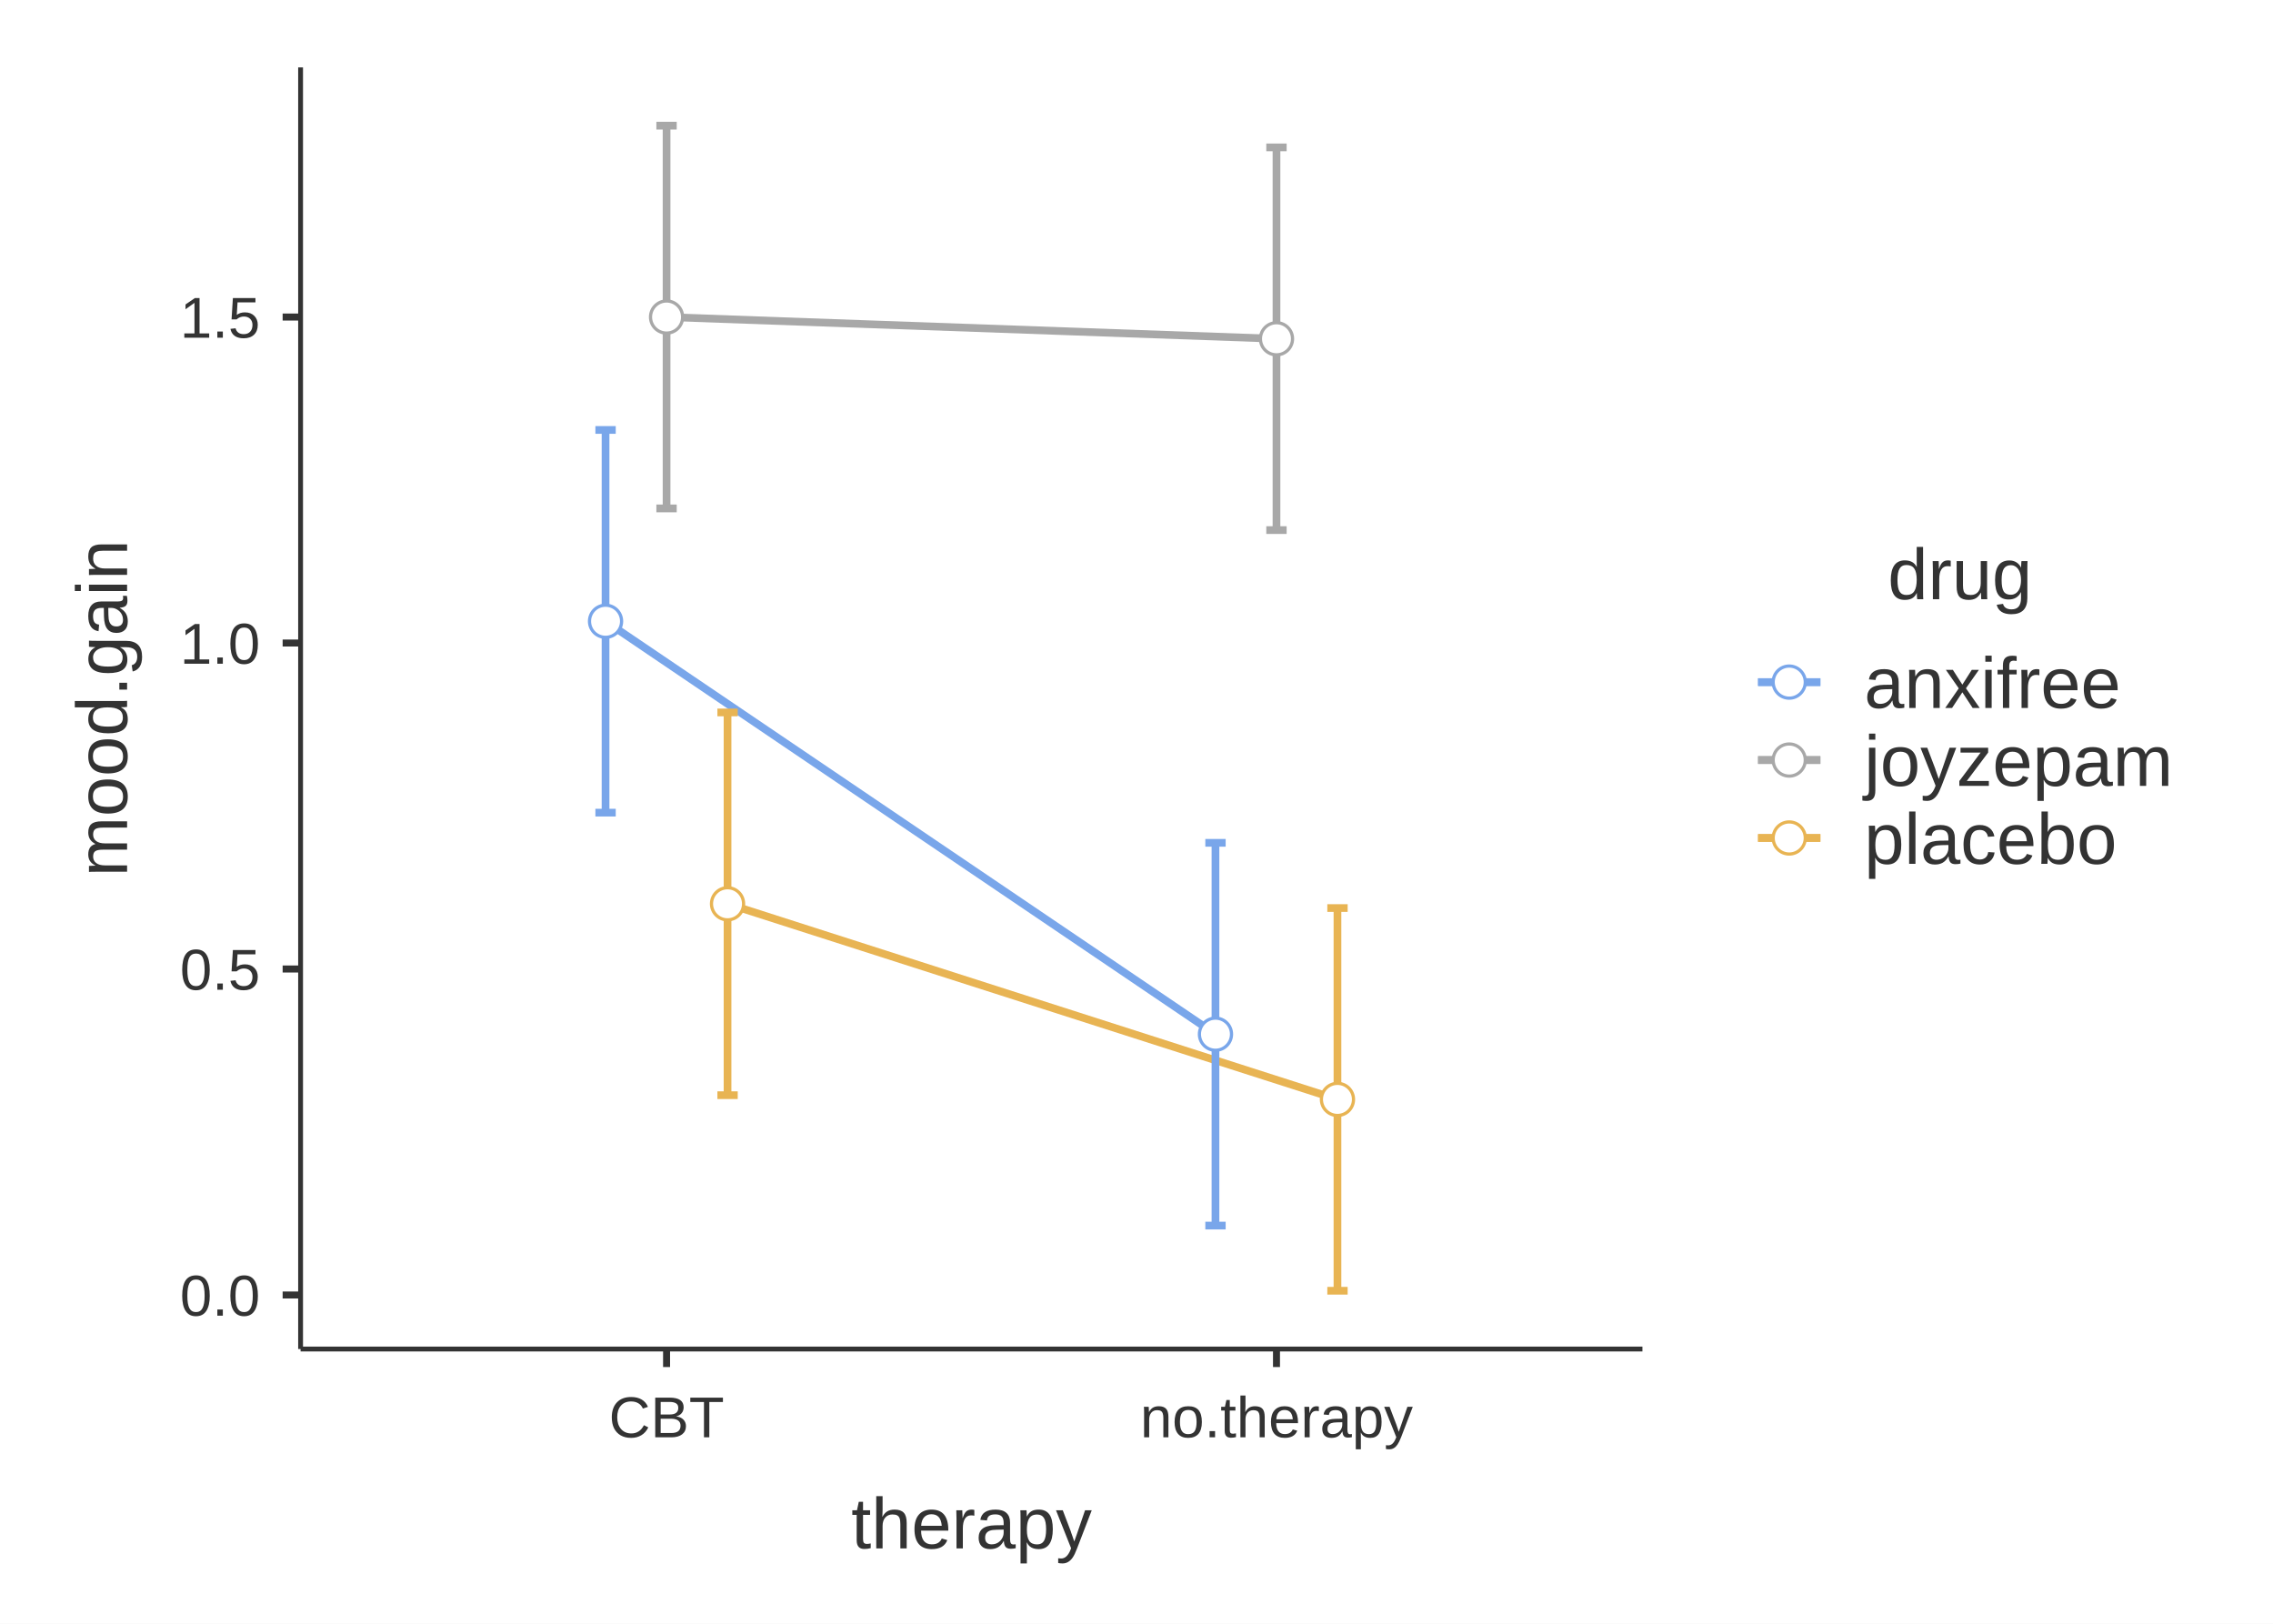
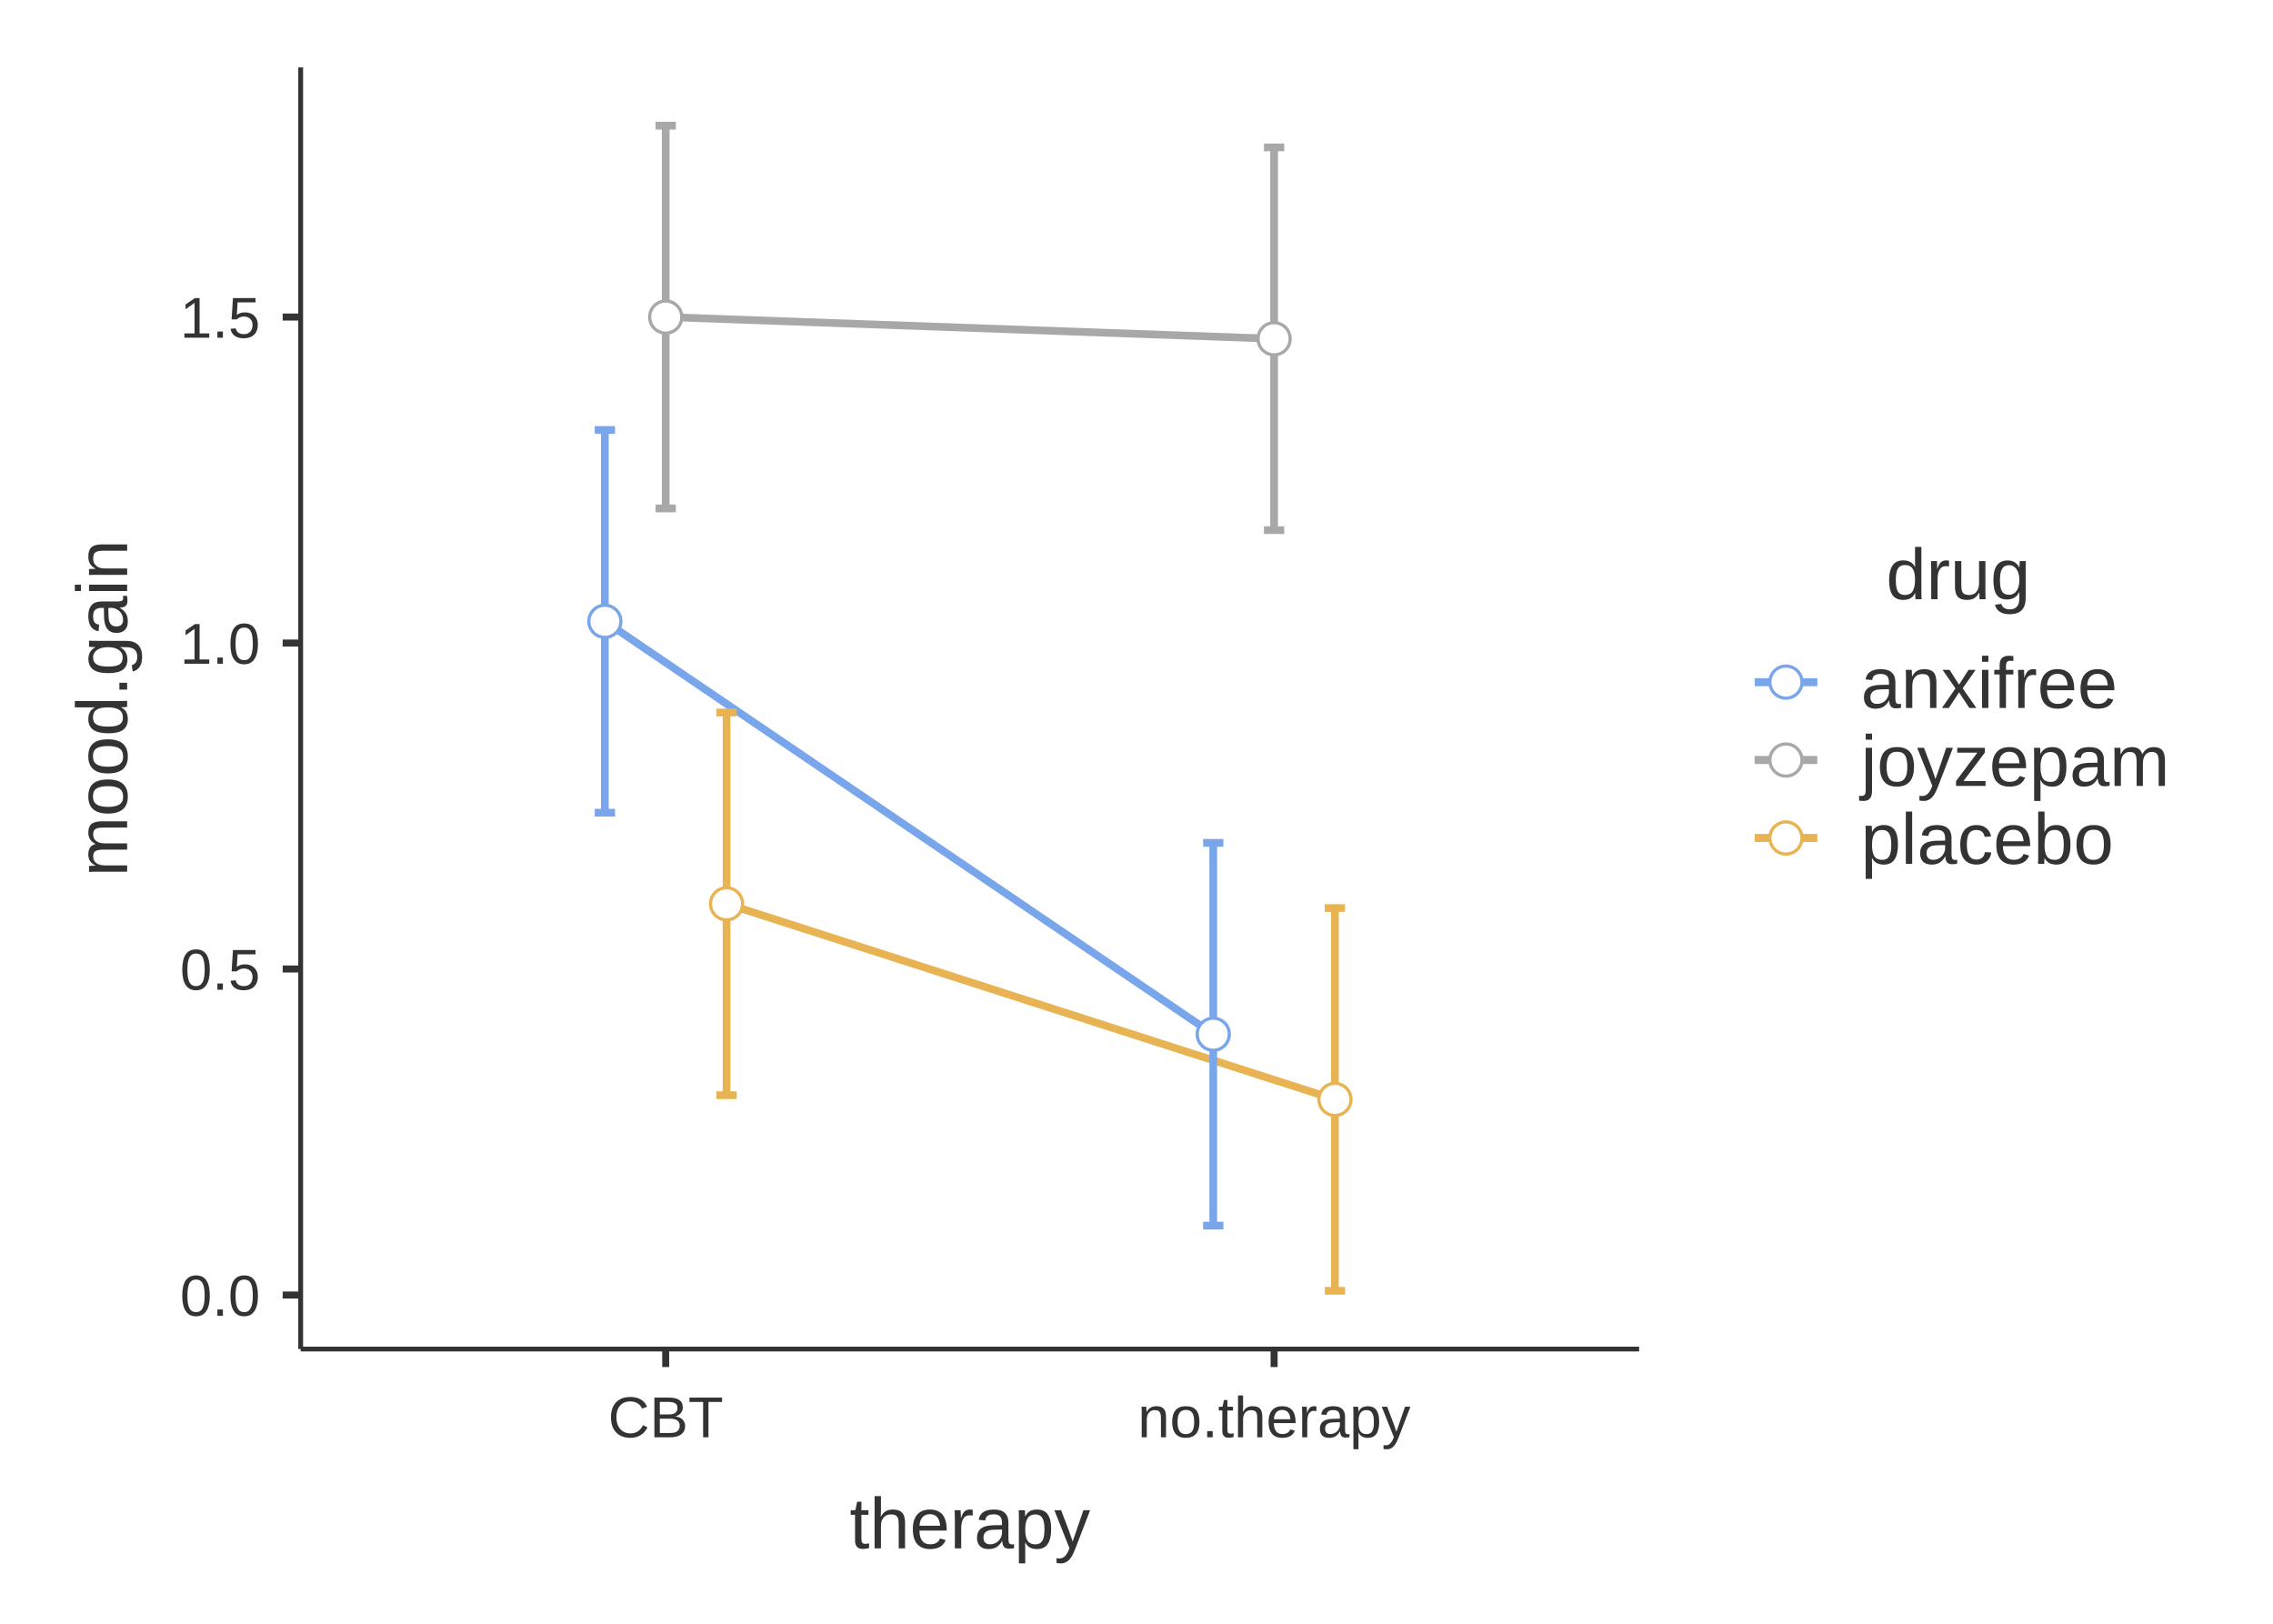
<svg xmlns="http://www.w3.org/2000/svg" class="svglite" width="504.00pt" height="360.00pt" viewBox="0 0 504.00 360.00">
  <defs>
    <style type="text/css">
    .svglite line, .svglite polyline, .svglite polygon, .svglite path, .svglite rect, .svglite circle {
      fill: none;
      stroke: #000000;
      stroke-linecap: round;
      stroke-linejoin: round;
      stroke-miterlimit: 10.00;
    }
    .svglite text {
      white-space: pre;
    }
  </style>
  </defs>
  <rect width="100%" height="100%" style="stroke: none; fill: #FFFFFF;" />
  <defs>
    <clipPath id="cpMC4wMHw1MDQuMDB8MC4wMHwzNjAuMDA=">
      <rect x="0.00" y="0.00" width="504.00" height="360.00" />
    </clipPath>
  </defs>
  <g clip-path="url(#cpMC4wMHw1MDQuMDB8MC4wMHwzNjAuMDA=)">
    <rect x="0.00" y="0.00" width="504.00" height="360.00" style="stroke-width: 1.55; stroke: none;" />
  </g>
  <defs>
-     <clipPath id="cpNjYuNjV8MzY0LjE4fDE0Ljk0fDI5OS4wOQ==">
-       <rect x="66.65" y="14.94" width="297.53" height="284.15" />
+     <clipPath id="cpNjYuNjd8MzYzLjQ1fDE0Ljk0fDI5OS4xMA==">
+       <rect x="66.67" y="14.94" width="296.78" height="284.15" />
    </clipPath>
  </defs>
-   <g clip-path="url(#cpNjYuNjV8MzY0LjE4fDE0Ljk0fDI5OS4wOQ==)">
-     <rect x="66.65" y="14.94" width="297.53" height="284.15" style="stroke-width: 1.55; stroke: none;" />
-     <polyline points="134.27,137.74 269.51,229.29 " style="stroke-width: 1.71; stroke: #79A6EA; stroke-linecap: butt;" />
-     <polyline points="147.80,70.29 283.04,75.11 " style="stroke-width: 1.71; stroke: #A8A8A8; stroke-linecap: butt;" />
-     <polyline points="161.32,200.38 296.56,243.75 " style="stroke-width: 1.71; stroke: #E8B453; stroke-linecap: butt;" />
-     <polyline points="132.02,95.32 136.53,95.32 " style="stroke-width: 1.71; stroke: #79A6EA; stroke-linecap: butt;" />
-     <polyline points="134.27,95.32 134.27,180.17 " style="stroke-width: 1.71; stroke: #79A6EA; stroke-linecap: butt;" />
-     <polyline points="132.02,180.17 136.53,180.17 " style="stroke-width: 1.71; stroke: #79A6EA; stroke-linecap: butt;" />
-     <polyline points="267.26,186.86 271.77,186.86 " style="stroke-width: 1.71; stroke: #79A6EA; stroke-linecap: butt;" />
-     <polyline points="269.51,186.86 269.51,271.72 " style="stroke-width: 1.71; stroke: #79A6EA; stroke-linecap: butt;" />
-     <polyline points="267.26,271.72 271.77,271.72 " style="stroke-width: 1.71; stroke: #79A6EA; stroke-linecap: butt;" />
-     <polyline points="145.54,27.86 150.05,27.86 " style="stroke-width: 1.71; stroke: #A8A8A8; stroke-linecap: butt;" />
-     <polyline points="147.80,27.86 147.80,112.72 " style="stroke-width: 1.71; stroke: #A8A8A8; stroke-linecap: butt;" />
-     <polyline points="145.54,112.72 150.05,112.72 " style="stroke-width: 1.71; stroke: #A8A8A8; stroke-linecap: butt;" />
-     <polyline points="280.78,32.68 285.29,32.68 " style="stroke-width: 1.71; stroke: #A8A8A8; stroke-linecap: butt;" />
-     <polyline points="283.04,32.68 283.04,117.53 " style="stroke-width: 1.71; stroke: #A8A8A8; stroke-linecap: butt;" />
-     <polyline points="280.78,117.53 285.29,117.53 " style="stroke-width: 1.71; stroke: #A8A8A8; stroke-linecap: butt;" />
-     <polyline points="159.07,157.95 163.58,157.95 " style="stroke-width: 1.71; stroke: #E8B453; stroke-linecap: butt;" />
-     <polyline points="161.32,157.95 161.32,242.81 " style="stroke-width: 1.71; stroke: #E8B453; stroke-linecap: butt;" />
-     <polyline points="159.07,242.81 163.58,242.81 " style="stroke-width: 1.71; stroke: #E8B453; stroke-linecap: butt;" />
-     <polyline points="294.31,201.32 298.82,201.32 " style="stroke-width: 1.71; stroke: #E8B453; stroke-linecap: butt;" />
-     <polyline points="296.56,201.32 296.56,286.17 " style="stroke-width: 1.71; stroke: #E8B453; stroke-linecap: butt;" />
-     <polyline points="294.31,286.17 298.82,286.17 " style="stroke-width: 1.71; stroke: #E8B453; stroke-linecap: butt;" />
-     <circle cx="134.27" cy="137.74" r="3.56" style="stroke-width: 0.71; stroke: #79A6EA; fill: #FFFFFF;" />
-     <circle cx="269.51" cy="229.29" r="3.56" style="stroke-width: 0.71; stroke: #79A6EA; fill: #FFFFFF;" />
-     <circle cx="147.80" cy="70.29" r="3.56" style="stroke-width: 0.71; stroke: #A8A8A8; fill: #FFFFFF;" />
-     <circle cx="283.04" cy="75.11" r="3.56" style="stroke-width: 0.71; stroke: #A8A8A8; fill: #FFFFFF;" />
-     <circle cx="161.32" cy="200.38" r="3.56" style="stroke-width: 0.71; stroke: #E8B453; fill: #FFFFFF;" />
-     <circle cx="296.56" cy="243.75" r="3.56" style="stroke-width: 0.71; stroke: #E8B453; fill: #FFFFFF;" />
+   <g clip-path="url(#cpNjYuNjd8MzYzLjQ1fDE0Ljk0fDI5OS4xMA==)">
+     <rect x="66.67" y="14.94" width="296.78" height="284.15" style="stroke-width: 1.55; stroke: none;" />
+     <polyline points="134.12,137.75 269.02,229.30 " style="stroke-width: 1.71; stroke: #79A6EA; stroke-linecap: butt;" />
+     <polyline points="147.61,70.29 282.51,75.11 " style="stroke-width: 1.71; stroke: #A8A8A8; stroke-linecap: butt;" />
+     <polyline points="161.10,200.39 296.00,243.75 " style="stroke-width: 1.71; stroke: #E8B453; stroke-linecap: butt;" />
+     <polyline points="131.87,95.32 136.37,95.32 " style="stroke-width: 1.71; stroke: #79A6EA; stroke-linecap: butt;" />
+     <polyline points="134.12,95.32 134.12,180.18 " style="stroke-width: 1.71; stroke: #79A6EA; stroke-linecap: butt;" />
+     <polyline points="131.87,180.18 136.37,180.18 " style="stroke-width: 1.71; stroke: #79A6EA; stroke-linecap: butt;" />
+     <polyline points="266.77,186.87 271.27,186.87 " style="stroke-width: 1.71; stroke: #79A6EA; stroke-linecap: butt;" />
+     <polyline points="269.02,186.87 269.02,271.73 " style="stroke-width: 1.71; stroke: #79A6EA; stroke-linecap: butt;" />
+     <polyline points="266.77,271.73 271.27,271.73 " style="stroke-width: 1.71; stroke: #79A6EA; stroke-linecap: butt;" />
+     <polyline points="145.36,27.86 149.86,27.86 " style="stroke-width: 1.71; stroke: #A8A8A8; stroke-linecap: butt;" />
+     <polyline points="147.61,27.86 147.61,112.72 " style="stroke-width: 1.71; stroke: #A8A8A8; stroke-linecap: butt;" />
+     <polyline points="145.36,112.72 149.86,112.72 " style="stroke-width: 1.71; stroke: #A8A8A8; stroke-linecap: butt;" />
+     <polyline points="280.26,32.68 284.76,32.68 " style="stroke-width: 1.71; stroke: #A8A8A8; stroke-linecap: butt;" />
+     <polyline points="282.51,32.68 282.51,117.54 " style="stroke-width: 1.71; stroke: #A8A8A8; stroke-linecap: butt;" />
+     <polyline points="280.26,117.54 284.76,117.54 " style="stroke-width: 1.71; stroke: #A8A8A8; stroke-linecap: butt;" />
+     <polyline points="158.85,157.96 163.35,157.96 " style="stroke-width: 1.71; stroke: #E8B453; stroke-linecap: butt;" />
+     <polyline points="161.10,157.96 161.10,242.82 " style="stroke-width: 1.71; stroke: #E8B453; stroke-linecap: butt;" />
+     <polyline points="158.85,242.82 163.35,242.82 " style="stroke-width: 1.71; stroke: #E8B453; stroke-linecap: butt;" />
+     <polyline points="293.75,201.32 298.25,201.32 " style="stroke-width: 1.71; stroke: #E8B453; stroke-linecap: butt;" />
+     <polyline points="296.00,201.32 296.00,286.18 " style="stroke-width: 1.71; stroke: #E8B453; stroke-linecap: butt;" />
+     <polyline points="293.75,286.18 298.25,286.18 " style="stroke-width: 1.71; stroke: #E8B453; stroke-linecap: butt;" />
+     <circle cx="134.12" cy="137.75" r="3.56" style="stroke-width: 0.71; stroke: #79A6EA; fill: #FFFFFF;" />
+     <circle cx="269.02" cy="229.30" r="3.56" style="stroke-width: 0.71; stroke: #79A6EA; fill: #FFFFFF;" />
+     <circle cx="147.61" cy="70.29" r="3.56" style="stroke-width: 0.71; stroke: #A8A8A8; fill: #FFFFFF;" />
+     <circle cx="282.51" cy="75.11" r="3.56" style="stroke-width: 0.71; stroke: #A8A8A8; fill: #FFFFFF;" />
+     <circle cx="161.10" cy="200.39" r="3.56" style="stroke-width: 0.71; stroke: #E8B453; fill: #FFFFFF;" />
+     <circle cx="296.00" cy="243.75" r="3.56" style="stroke-width: 0.71; stroke: #E8B453; fill: #FFFFFF;" />
  </g>
  <g clip-path="url(#cpMC4wMHw1MDQuMDB8MC4wMHwzNjAuMDA=)">
-     <polyline points="66.65,299.09 66.65,14.94 " style="stroke-width: 1.07; stroke: #333333; stroke-linecap: butt;" />
-     <text x="48.80" y="291.70" text-anchor="middle" style="font-size: 12.80px;fill: #333333; font-family: &quot;Arial&quot;;" textLength="17.78px" lengthAdjust="spacingAndGlyphs">0.0</text>
-     <text x="48.80" y="219.43" text-anchor="middle" style="font-size: 12.80px;fill: #333333; font-family: &quot;Arial&quot;;" textLength="17.78px" lengthAdjust="spacingAndGlyphs">0.5</text>
-     <text x="48.80" y="147.15" text-anchor="middle" style="font-size: 12.80px;fill: #333333; font-family: &quot;Arial&quot;;" textLength="17.78px" lengthAdjust="spacingAndGlyphs">1.0</text>
-     <text x="48.80" y="74.88" text-anchor="middle" style="font-size: 12.80px;fill: #333333; font-family: &quot;Arial&quot;;" textLength="17.78px" lengthAdjust="spacingAndGlyphs">1.5</text>
-     <polyline points="62.67,287.11 66.65,287.11 " style="stroke-width: 1.55; stroke: #333333; stroke-linecap: butt;" />
-     <polyline points="62.67,214.84 66.65,214.84 " style="stroke-width: 1.55; stroke: #333333; stroke-linecap: butt;" />
-     <polyline points="62.67,142.56 66.65,142.56 " style="stroke-width: 1.55; stroke: #333333; stroke-linecap: butt;" />
-     <polyline points="62.67,70.29 66.65,70.29 " style="stroke-width: 1.55; stroke: #333333; stroke-linecap: butt;" />
-     <polyline points="66.65,299.09 364.18,299.09 " style="stroke-width: 1.07; stroke: #333333; stroke-linecap: butt;" />
-     <polyline points="147.80,303.08 147.80,299.09 " style="stroke-width: 1.55; stroke: #333333; stroke-linecap: butt;" />
-     <polyline points="283.04,303.08 283.04,299.09 " style="stroke-width: 1.55; stroke: #333333; stroke-linecap: butt;" />
-     <text x="147.80" y="318.67" text-anchor="middle" style="font-size: 12.80px;fill: #333333; font-family: &quot;Arial&quot;;" textLength="25.60px" lengthAdjust="spacingAndGlyphs">CBT</text>
-     <text x="283.04" y="318.67" text-anchor="middle" style="font-size: 12.80px;fill: #333333; font-family: &quot;Arial&quot;;" textLength="60.46px" lengthAdjust="spacingAndGlyphs">no.therapy</text>
-     <text x="215.42" y="343.30" text-anchor="middle" style="font-size: 16.00px;fill: #333333; font-family: &quot;Arial&quot;;" textLength="53.37px" lengthAdjust="spacingAndGlyphs">therapy</text>
-     <text transform="translate(28.18,157.02) rotate(-90)" text-anchor="middle" style="font-size: 16.00px;fill: #333333; font-family: &quot;Arial&quot;;" textLength="74.72px" lengthAdjust="spacingAndGlyphs">mood.gain</text>
-     <rect x="380.12" y="111.64" width="108.93" height="90.76" style="stroke-width: 1.55; stroke: none;" />
-     <text x="434.59" y="132.85" text-anchor="middle" style="font-size: 16.00px;fill: #333333; font-family: &quot;Arial&quot;;" textLength="32.03px" lengthAdjust="spacingAndGlyphs">drug</text>
-     <line x1="389.82" y1="151.23" x2="403.64" y2="151.23" style="stroke-width: 1.71; stroke: #79A6EA; stroke-linecap: butt;" />
-     <line x1="389.82" y1="151.23" x2="403.64" y2="151.23" style="stroke-width: 1.71; stroke: #79A6EA; stroke-linecap: butt;" />
-     <circle cx="396.73" cy="151.23" r="3.56" style="stroke-width: 0.71; stroke: #79A6EA; fill: #FFFFFF;" />
-     <line x1="389.82" y1="168.51" x2="403.64" y2="168.51" style="stroke-width: 1.71; stroke: #A8A8A8; stroke-linecap: butt;" />
-     <line x1="389.82" y1="168.51" x2="403.64" y2="168.51" style="stroke-width: 1.71; stroke: #A8A8A8; stroke-linecap: butt;" />
-     <circle cx="396.73" cy="168.51" r="3.56" style="stroke-width: 0.71; stroke: #A8A8A8; fill: #FFFFFF;" />
-     <line x1="389.82" y1="185.79" x2="403.64" y2="185.79" style="stroke-width: 1.71; stroke: #E8B453; stroke-linecap: butt;" />
-     <line x1="389.82" y1="185.79" x2="403.64" y2="185.79" style="stroke-width: 1.71; stroke: #E8B453; stroke-linecap: butt;" />
-     <circle cx="396.73" cy="185.79" r="3.56" style="stroke-width: 0.71; stroke: #E8B453; fill: #FFFFFF;" />
-     <text x="413.34" y="156.96" style="font-size: 16.00px;fill: #333333; font-family: &quot;Arial&quot;;" textLength="56.92px" lengthAdjust="spacingAndGlyphs">anxifree</text>
-     <text x="413.34" y="174.24" style="font-size: 16.00px;fill: #333333; font-family: &quot;Arial&quot;;" textLength="68.48px" lengthAdjust="spacingAndGlyphs">joyzepam</text>
-     <text x="413.34" y="191.52" style="font-size: 16.00px;fill: #333333; font-family: &quot;Arial&quot;;" textLength="56.05px" lengthAdjust="spacingAndGlyphs">placebo</text>
+     <polyline points="66.67,299.10 66.67,14.94 " style="stroke-width: 1.07; stroke: #333333; stroke-linecap: butt;" />
+     <text x="48.81" y="291.71" text-anchor="middle" style="font-size: 12.80px;fill: #333333; font-family: &quot;Arial&quot;;" textLength="17.78px" lengthAdjust="spacingAndGlyphs">0.0</text>
+     <text x="48.81" y="219.43" text-anchor="middle" style="font-size: 12.80px;fill: #333333; font-family: &quot;Arial&quot;;" textLength="17.78px" lengthAdjust="spacingAndGlyphs">0.5</text>
+     <text x="48.81" y="147.16" text-anchor="middle" style="font-size: 12.80px;fill: #333333; font-family: &quot;Arial&quot;;" textLength="17.78px" lengthAdjust="spacingAndGlyphs">1.0</text>
+     <text x="48.81" y="74.88" text-anchor="middle" style="font-size: 12.80px;fill: #333333; font-family: &quot;Arial&quot;;" textLength="17.78px" lengthAdjust="spacingAndGlyphs">1.5</text>
+     <polyline points="62.68,287.12 66.67,287.12 " style="stroke-width: 1.55; stroke: #333333; stroke-linecap: butt;" />
+     <polyline points="62.68,214.84 66.67,214.84 " style="stroke-width: 1.55; stroke: #333333; stroke-linecap: butt;" />
+     <polyline points="62.68,142.57 66.67,142.57 " style="stroke-width: 1.55; stroke: #333333; stroke-linecap: butt;" />
+     <polyline points="62.68,70.29 66.67,70.29 " style="stroke-width: 1.55; stroke: #333333; stroke-linecap: butt;" />
+     <polyline points="66.67,299.10 363.45,299.10 " style="stroke-width: 1.07; stroke: #333333; stroke-linecap: butt;" />
+     <polyline points="147.61,303.08 147.61,299.10 " style="stroke-width: 1.55; stroke: #333333; stroke-linecap: butt;" />
+     <polyline points="282.51,303.08 282.51,299.10 " style="stroke-width: 1.55; stroke: #333333; stroke-linecap: butt;" />
+     <text x="147.61" y="318.66" text-anchor="middle" style="font-size: 12.80px;fill: #333333; font-family: &quot;Arial&quot;;" textLength="25.60px" lengthAdjust="spacingAndGlyphs">CBT</text>
+     <text x="282.51" y="318.66" text-anchor="middle" style="font-size: 12.80px;fill: #333333; font-family: &quot;Arial&quot;;" textLength="60.46px" lengthAdjust="spacingAndGlyphs">no.therapy</text>
+     <text x="215.06" y="343.29" text-anchor="middle" style="font-size: 16.00px;fill: #333333; font-family: &quot;Arial&quot;;" textLength="53.37px" lengthAdjust="spacingAndGlyphs">therapy</text>
+     <text transform="translate(28.19,157.02) rotate(-90)" text-anchor="middle" style="font-size: 16.00px;fill: #333333; font-family: &quot;Arial&quot;;" textLength="74.72px" lengthAdjust="spacingAndGlyphs">mood.gain</text>
+     <rect x="379.39" y="111.64" width="109.67" height="90.76" style="stroke-width: 1.55; stroke: none;" />
+     <text x="434.22" y="132.85" text-anchor="middle" style="font-size: 16.00px;fill: #333333; font-family: &quot;Arial&quot;;" textLength="32.03px" lengthAdjust="spacingAndGlyphs">drug</text>
+     <line x1="389.08" y1="151.23" x2="402.91" y2="151.23" style="stroke-width: 1.71; stroke: #79A6EA; stroke-linecap: butt;" />
+     <line x1="389.08" y1="151.23" x2="402.91" y2="151.23" style="stroke-width: 1.71; stroke: #79A6EA; stroke-linecap: butt;" />
+     <circle cx="396.00" cy="151.23" r="3.56" style="stroke-width: 0.71; stroke: #79A6EA; fill: #FFFFFF;" />
+     <line x1="389.08" y1="168.51" x2="402.91" y2="168.51" style="stroke-width: 1.71; stroke: #A8A8A8; stroke-linecap: butt;" />
+     <line x1="389.08" y1="168.51" x2="402.91" y2="168.51" style="stroke-width: 1.71; stroke: #A8A8A8; stroke-linecap: butt;" />
+     <circle cx="396.00" cy="168.51" r="3.56" style="stroke-width: 0.71; stroke: #A8A8A8; fill: #FFFFFF;" />
+     <line x1="389.08" y1="185.79" x2="402.91" y2="185.79" style="stroke-width: 1.71; stroke: #E8B453; stroke-linecap: butt;" />
+     <line x1="389.08" y1="185.79" x2="402.91" y2="185.79" style="stroke-width: 1.71; stroke: #E8B453; stroke-linecap: butt;" />
+     <circle cx="396.00" cy="185.79" r="3.56" style="stroke-width: 0.71; stroke: #E8B453; fill: #FFFFFF;" />
+     <text x="412.61" y="156.97" style="font-size: 16.00px;fill: #333333; font-family: &quot;Arial&quot;;" textLength="56.92px" lengthAdjust="spacingAndGlyphs">anxifree</text>
+     <text x="412.61" y="174.25" style="font-size: 16.00px;fill: #333333; font-family: &quot;Arial&quot;;" textLength="68.48px" lengthAdjust="spacingAndGlyphs">joyzepam</text>
+     <text x="412.61" y="191.53" style="font-size: 16.00px;fill: #333333; font-family: &quot;Arial&quot;;" textLength="56.05px" lengthAdjust="spacingAndGlyphs">placebo</text>
  </g>
</svg>
